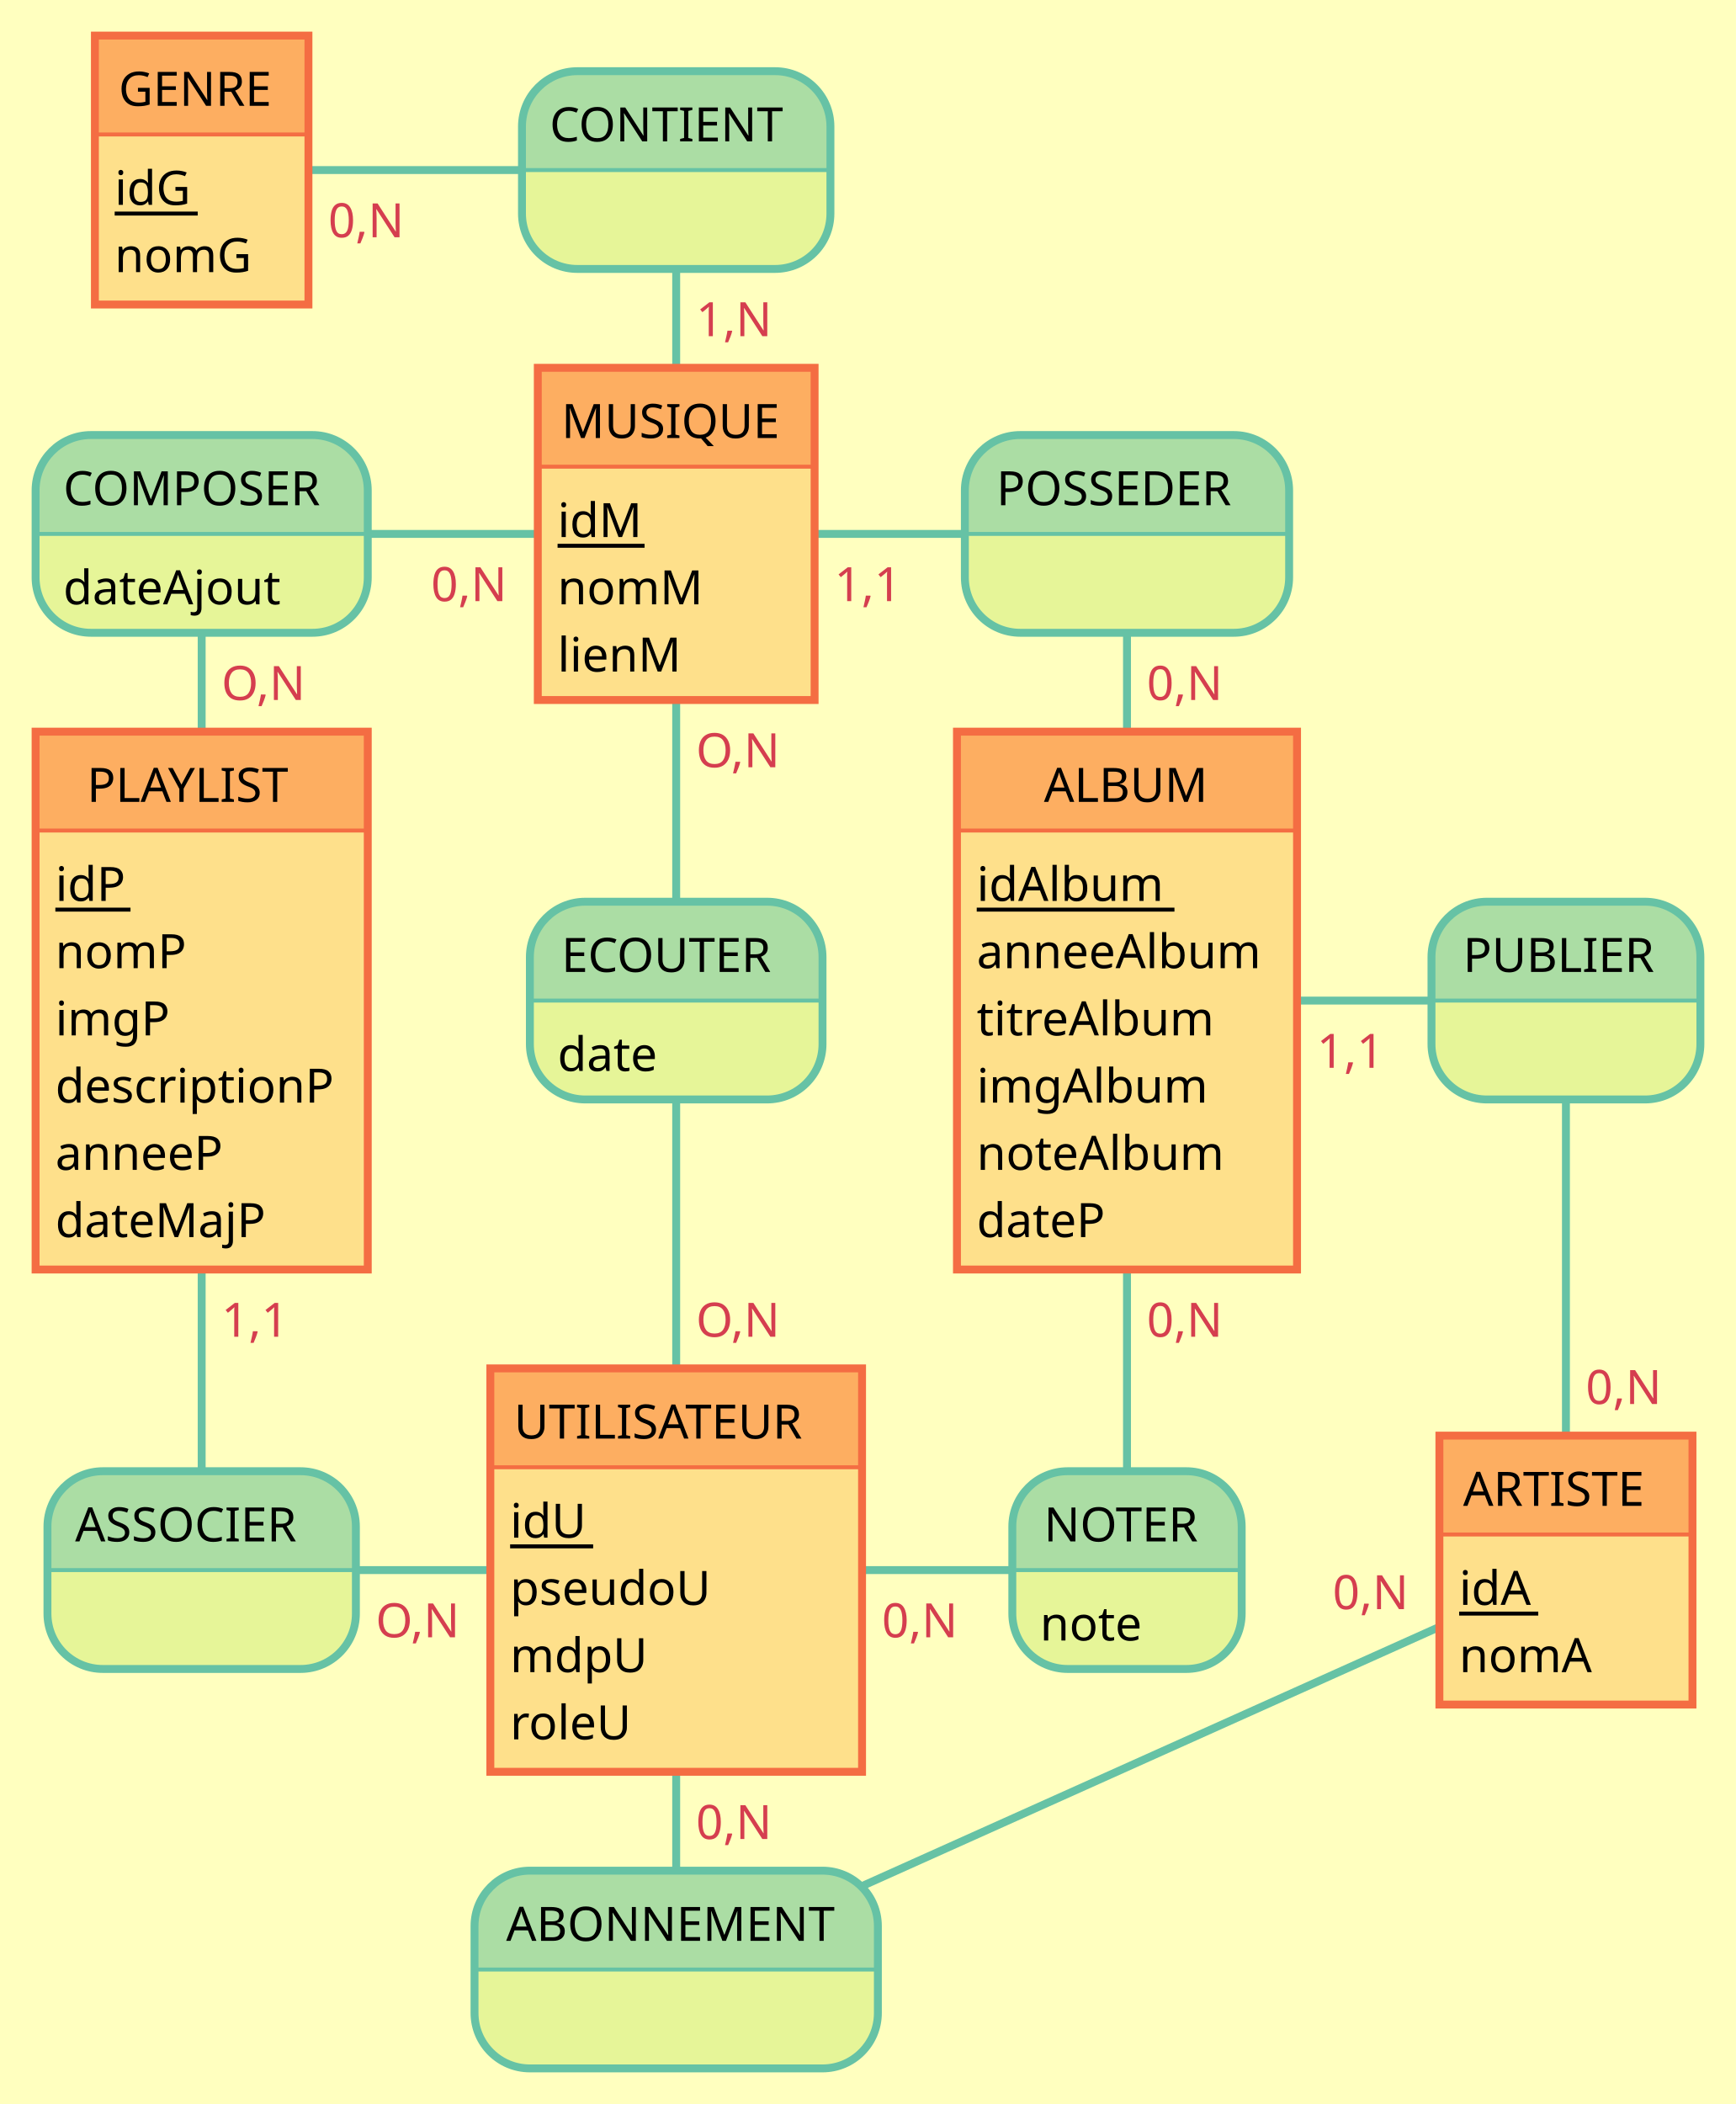
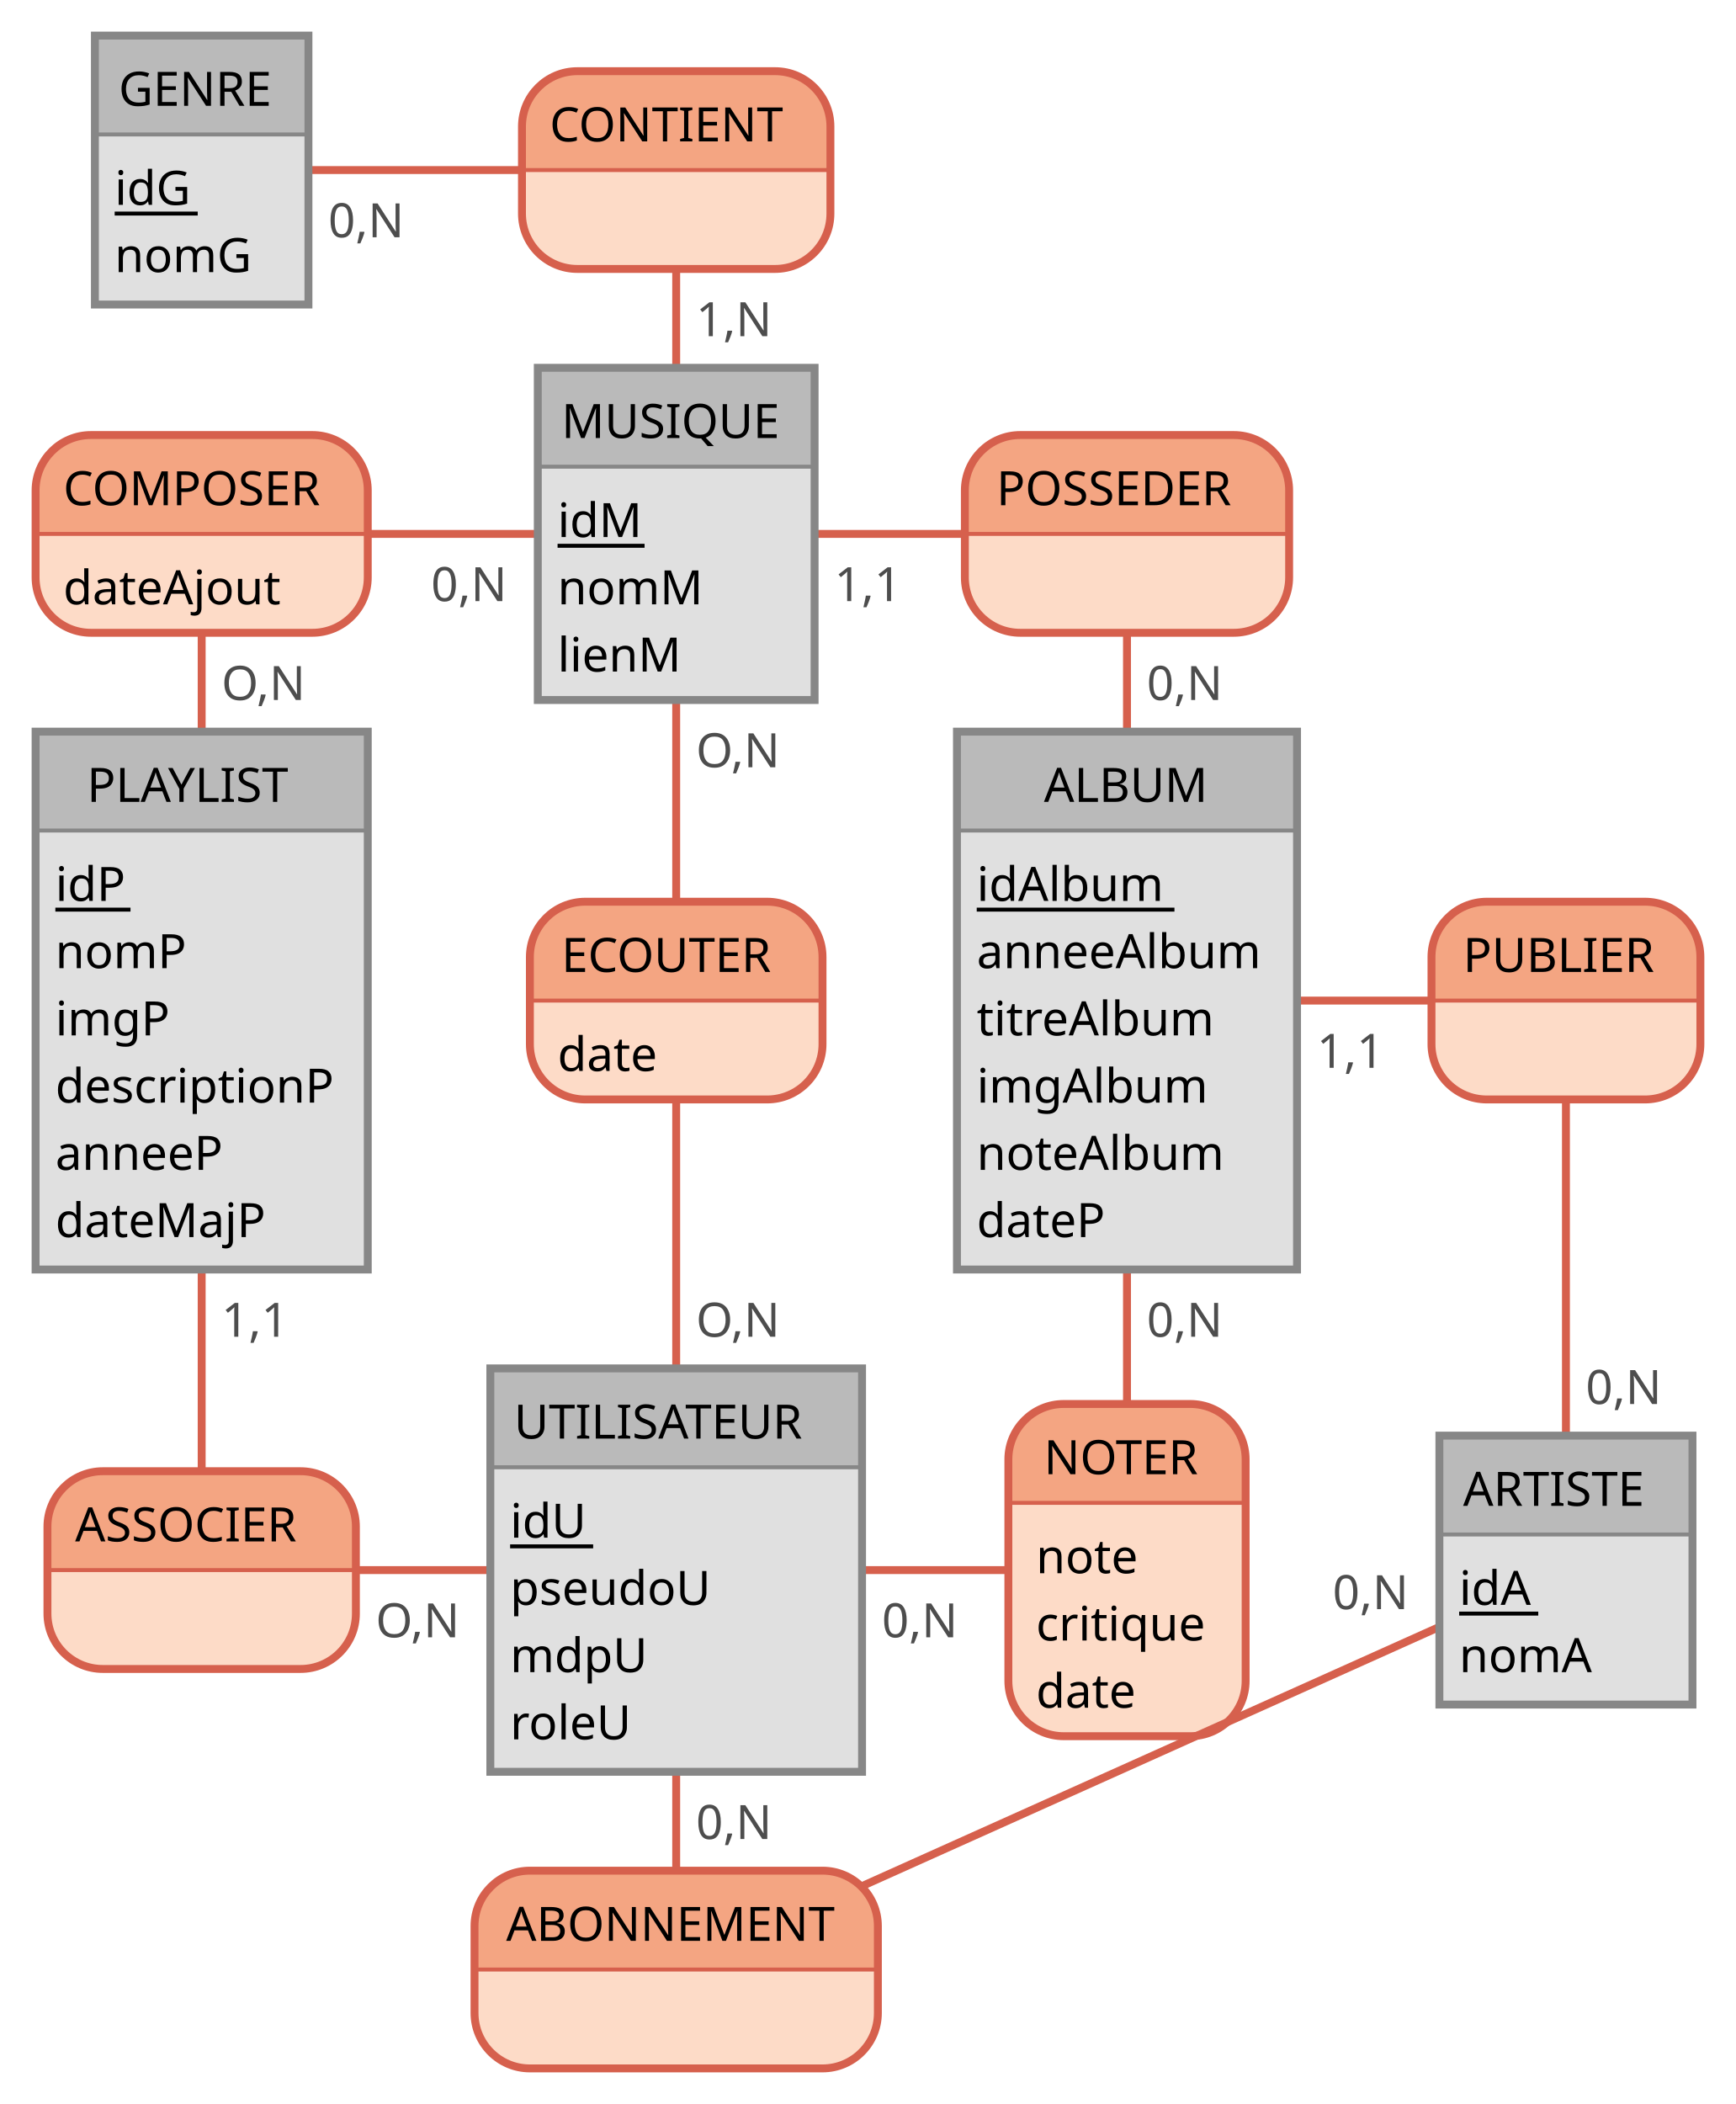
<svg xmlns="http://www.w3.org/2000/svg" width="439" height="532" viewBox="0 0 439 532">
-   <rect x="0" y="0" width="439" height="532" fill="#ffffbf" stroke="none" stroke-width="0" />
+   <rect x="0" y="0" width="439" height="532" fill="#ffffff" stroke="none" stroke-width="0" />
  <g>
-     <line x1="171" y1="135" x2="171" y2="43" stroke="#66c2a5" stroke-width="2" />
-     <line x1="51" y1="43" x2="171" y2="43" stroke="#66c2a5" stroke-width="2" />
+     <line x1="171" y1="135" x2="171" y2="43" stroke="#d6604d" stroke-width="2" />
+     <line x1="51" y1="43" x2="171" y2="43" stroke="#d6604d" stroke-width="2" />
    <g>
-       <path d="M196 18 a14 14 90 0 1 14 14 V43 h-78 V32 a14 14 90 0 1 14 -14" fill="#abdda4" stroke="#abdda4" stroke-width="0" />
-       <path d="M210 43 v11 a14 14 90 0 1 -14 14 H146 a14 14 90 0 1 -14 -14 V43 H78" fill="#e6f598" stroke="#e6f598" stroke-width="0" />
-       <rect x="132" y="18" width="78" height="50" fill="none" rx="14" stroke="#66c2a5" stroke-width="2" />
-       <line x1="132" y1="43" x2="210" y2="43" stroke="#66c2a5" stroke-width="1" />
+       <path d="M196 18 a14 14 90 0 1 14 14 V43 h-78 V32 a14 14 90 0 1 14 -14" fill="#f4a582" stroke="#f4a582" stroke-width="0" />
+       <path d="M210 43 v11 a14 14 90 0 1 -14 14 H146 a14 14 90 0 1 -14 -14 V43 H78" fill="#fddbc7" stroke="#fddbc7" stroke-width="0" />
+       <rect x="132" y="18" width="78" height="50" fill="none" rx="14" stroke="#d6604d" stroke-width="2" />
+       <line x1="132" y1="43" x2="210" y2="43" stroke="#d6604d" stroke-width="1" />
      <text x="139" y="35.75" fill="#000000" font-family="Verdana" font-size="12">CONTIENT</text>
    </g>
-     <text x="176" y="85" fill="#d53e4f" font-family="Verdana" font-size="12">1,N</text>
-     <text x="83" y="60" fill="#d53e4f" font-family="Verdana" font-size="12">0,N</text>
+     <text x="176" y="85" fill="#4d4d4d" font-family="Verdana" font-size="12">1,N</text>
+     <text x="83" y="60" fill="#4d4d4d" font-family="Verdana" font-size="12">0,N</text>
  </g>
  <g>
-     <line x1="51" y1="253" x2="51" y2="135" stroke="#66c2a5" stroke-width="2" />
-     <line x1="171" y1="135" x2="51" y2="135" stroke="#66c2a5" stroke-width="2" />
+     <line x1="51" y1="253" x2="51" y2="135" stroke="#d6604d" stroke-width="2" />
+     <line x1="171" y1="135" x2="51" y2="135" stroke="#d6604d" stroke-width="2" />
    <g>
-       <path d="M79 110 a14 14 90 0 1 14 14 V135 h-84 V124 a14 14 90 0 1 14 -14" fill="#abdda4" stroke="#abdda4" stroke-width="0" />
-       <path d="M93 135 v11 a14 14 90 0 1 -14 14 H23 a14 14 90 0 1 -14 -14 V135 H84" fill="#e6f598" stroke="#e6f598" stroke-width="0" />
-       <rect x="9" y="110" width="84" height="50" fill="none" rx="14" stroke="#66c2a5" stroke-width="2" />
-       <line x1="9" y1="135" x2="93" y2="135" stroke="#66c2a5" stroke-width="1" />
+       <path d="M79 110 a14 14 90 0 1 14 14 V135 h-84 V124 a14 14 90 0 1 14 -14" fill="#f4a582" stroke="#f4a582" stroke-width="0" />
+       <path d="M93 135 v11 a14 14 90 0 1 -14 14 H23 a14 14 90 0 1 -14 -14 V135 H84" fill="#fddbc7" stroke="#fddbc7" stroke-width="0" />
+       <rect x="9" y="110" width="84" height="50" fill="none" rx="14" stroke="#d6604d" stroke-width="2" />
+       <line x1="9" y1="135" x2="93" y2="135" stroke="#d6604d" stroke-width="1" />
      <text x="16" y="127.75" fill="#000000" font-family="Verdana" font-size="12">COMPOSER</text>
      <text x="16" y="152.8" fill="#000000" font-family="Verdana" font-size="12">dateAjout</text>
    </g>
-     <text x="56" y="177" fill="#d53e4f" font-family="Verdana" font-size="12">O,N</text>
-     <text x="109" y="152" fill="#d53e4f" font-family="Verdana" font-size="12">0,N</text>
+     <text x="56" y="177" fill="#4d4d4d" font-family="Verdana" font-size="12">O,N</text>
+     <text x="109" y="152" fill="#4d4d4d" font-family="Verdana" font-size="12">0,N</text>
  </g>
  <g>
-     <line x1="285" y1="253" x2="285" y2="135" stroke="#66c2a5" stroke-width="2" />
-     <line x1="171" y1="135" x2="285" y2="135" stroke="#66c2a5" stroke-width="2" />
+     <line x1="285" y1="253" x2="285" y2="135" stroke="#d6604d" stroke-width="2" />
+     <line x1="171" y1="135" x2="285" y2="135" stroke="#d6604d" stroke-width="2" />
    <g>
-       <path d="M312 110 a14 14 90 0 1 14 14 V135 h-82 V124 a14 14 90 0 1 14 -14" fill="#abdda4" stroke="#abdda4" stroke-width="0" />
-       <path d="M326 135 v11 a14 14 90 0 1 -14 14 H258 a14 14 90 0 1 -14 -14 V135 H82" fill="#e6f598" stroke="#e6f598" stroke-width="0" />
-       <rect x="244" y="110" width="82" height="50" fill="none" rx="14" stroke="#66c2a5" stroke-width="2" />
-       <line x1="244" y1="135" x2="326" y2="135" stroke="#66c2a5" stroke-width="1" />
+       <path d="M312 110 a14 14 90 0 1 14 14 V135 h-82 V124 a14 14 90 0 1 14 -14" fill="#f4a582" stroke="#f4a582" stroke-width="0" />
+       <path d="M326 135 v11 a14 14 90 0 1 -14 14 H258 a14 14 90 0 1 -14 -14 V135 H82" fill="#fddbc7" stroke="#fddbc7" stroke-width="0" />
+       <rect x="244" y="110" width="82" height="50" fill="none" rx="14" stroke="#d6604d" stroke-width="2" />
+       <line x1="244" y1="135" x2="326" y2="135" stroke="#d6604d" stroke-width="1" />
      <text x="252" y="127.75" fill="#000000" font-family="Verdana" font-size="12">POSSEDER</text>
    </g>
-     <text x="290" y="177" fill="#d53e4f" font-family="Verdana" font-size="12">0,N</text>
-     <text x="211" y="152" fill="#d53e4f" font-family="Verdana" font-size="12">1,1</text>
+     <text x="290" y="177" fill="#4d4d4d" font-family="Verdana" font-size="12">0,N</text>
+     <text x="211" y="152" fill="#4d4d4d" font-family="Verdana" font-size="12">1,1</text>
  </g>
  <g>
-     <line x1="171" y1="397" x2="171" y2="253" stroke="#66c2a5" stroke-width="2" />
-     <line x1="171" y1="135" x2="171" y2="253" stroke="#66c2a5" stroke-width="2" />
+     <line x1="171" y1="397" x2="171" y2="253" stroke="#d6604d" stroke-width="2" />
+     <line x1="171" y1="135" x2="171" y2="253" stroke="#d6604d" stroke-width="2" />
    <g>
-       <path d="M194 228 a14 14 90 0 1 14 14 V253 h-74 V242 a14 14 90 0 1 14 -14" fill="#abdda4" stroke="#abdda4" stroke-width="0" />
-       <path d="M208 253 v11 a14 14 90 0 1 -14 14 H148 a14 14 90 0 1 -14 -14 V253 H74" fill="#e6f598" stroke="#e6f598" stroke-width="0" />
-       <rect x="134" y="228" width="74" height="50" fill="none" rx="14" stroke="#66c2a5" stroke-width="2" />
-       <line x1="134" y1="253" x2="208" y2="253" stroke="#66c2a5" stroke-width="1" />
+       <path d="M194 228 a14 14 90 0 1 14 14 V253 h-74 V242 a14 14 90 0 1 14 -14" fill="#f4a582" stroke="#f4a582" stroke-width="0" />
+       <path d="M208 253 v11 a14 14 90 0 1 -14 14 H148 a14 14 90 0 1 -14 -14 V253 H74" fill="#fddbc7" stroke="#fddbc7" stroke-width="0" />
+       <rect x="134" y="228" width="74" height="50" fill="none" rx="14" stroke="#d6604d" stroke-width="2" />
+       <line x1="134" y1="253" x2="208" y2="253" stroke="#d6604d" stroke-width="1" />
      <text x="142" y="245.75" fill="#000000" font-family="Verdana" font-size="12">ECOUTER</text>
      <text x="141" y="270.8" fill="#000000" font-family="Verdana" font-size="12">date</text>
    </g>
-     <text x="176" y="338" fill="#d53e4f" font-family="Verdana" font-size="12">O,N</text>
-     <text x="176" y="194" fill="#d53e4f" font-family="Verdana" font-size="12">O,N</text>
+     <text x="176" y="338" fill="#4d4d4d" font-family="Verdana" font-size="12">O,N</text>
+     <text x="176" y="194" fill="#4d4d4d" font-family="Verdana" font-size="12">O,N</text>
  </g>
  <g>
-     <line x1="396" y1="397" x2="396" y2="253" stroke="#66c2a5" stroke-width="2" />
-     <line x1="285" y1="253" x2="396" y2="253" stroke="#66c2a5" stroke-width="2" />
+     <line x1="396" y1="397" x2="396" y2="253" stroke="#d6604d" stroke-width="2" />
+     <line x1="285" y1="253" x2="396" y2="253" stroke="#d6604d" stroke-width="2" />
    <g>
-       <path d="M416 228 a14 14 90 0 1 14 14 V253 h-68 V242 a14 14 90 0 1 14 -14" fill="#abdda4" stroke="#abdda4" stroke-width="0" />
-       <path d="M430 253 v11 a14 14 90 0 1 -14 14 H376 a14 14 90 0 1 -14 -14 V253 H68" fill="#e6f598" stroke="#e6f598" stroke-width="0" />
-       <rect x="362" y="228" width="68" height="50" fill="none" rx="14" stroke="#66c2a5" stroke-width="2" />
-       <line x1="362" y1="253" x2="430" y2="253" stroke="#66c2a5" stroke-width="1" />
+       <path d="M416 228 a14 14 90 0 1 14 14 V253 h-68 V242 a14 14 90 0 1 14 -14" fill="#f4a582" stroke="#f4a582" stroke-width="0" />
+       <path d="M430 253 v11 a14 14 90 0 1 -14 14 H376 a14 14 90 0 1 -14 -14 V253 H68" fill="#fddbc7" stroke="#fddbc7" stroke-width="0" />
+       <rect x="362" y="228" width="68" height="50" fill="none" rx="14" stroke="#d6604d" stroke-width="2" />
+       <line x1="362" y1="253" x2="430" y2="253" stroke="#d6604d" stroke-width="1" />
      <text x="370" y="245.75" fill="#000000" font-family="Verdana" font-size="12">PUBLIER</text>
    </g>
-     <text x="401" y="355" fill="#d53e4f" font-family="Verdana" font-size="12">0,N</text>
-     <text x="333" y="270" fill="#d53e4f" font-family="Verdana" font-size="12">1,1</text>
+     <text x="401" y="355" fill="#4d4d4d" font-family="Verdana" font-size="12">0,N</text>
+     <text x="333" y="270" fill="#4d4d4d" font-family="Verdana" font-size="12">1,1</text>
  </g>
  <g>
-     <line x1="171" y1="397" x2="51" y2="397" stroke="#66c2a5" stroke-width="2" />
-     <line x1="51" y1="253" x2="51" y2="397" stroke="#66c2a5" stroke-width="2" />
+     <line x1="171" y1="397" x2="51" y2="397" stroke="#d6604d" stroke-width="2" />
+     <line x1="51" y1="253" x2="51" y2="397" stroke="#d6604d" stroke-width="2" />
    <g>
-       <path d="M76 372 a14 14 90 0 1 14 14 V397 h-78 V386 a14 14 90 0 1 14 -14" fill="#abdda4" stroke="#abdda4" stroke-width="0" />
-       <path d="M90 397 v11 a14 14 90 0 1 -14 14 H26 a14 14 90 0 1 -14 -14 V397 H78" fill="#e6f598" stroke="#e6f598" stroke-width="0" />
-       <rect x="12" y="372" width="78" height="50" fill="none" rx="14" stroke="#66c2a5" stroke-width="2" />
-       <line x1="12" y1="397" x2="90" y2="397" stroke="#66c2a5" stroke-width="1" />
+       <path d="M76 372 a14 14 90 0 1 14 14 V397 h-78 V386 a14 14 90 0 1 14 -14" fill="#f4a582" stroke="#f4a582" stroke-width="0" />
+       <path d="M90 397 v11 a14 14 90 0 1 -14 14 H26 a14 14 90 0 1 -14 -14 V397 H78" fill="#fddbc7" stroke="#fddbc7" stroke-width="0" />
+       <rect x="12" y="372" width="78" height="50" fill="none" rx="14" stroke="#d6604d" stroke-width="2" />
+       <line x1="12" y1="397" x2="90" y2="397" stroke="#d6604d" stroke-width="1" />
      <text x="19" y="389.75" fill="#000000" font-family="Verdana" font-size="12">ASSOCIER</text>
    </g>
-     <text x="95" y="414" fill="#d53e4f" font-family="Verdana" font-size="12">O,N</text>
-     <text x="56" y="338" fill="#d53e4f" font-family="Verdana" font-size="12">1,1</text>
+     <text x="95" y="414" fill="#4d4d4d" font-family="Verdana" font-size="12">O,N</text>
+     <text x="56" y="338" fill="#4d4d4d" font-family="Verdana" font-size="12">1,1</text>
  </g>
  <g>
-     <line x1="171" y1="397" x2="285" y2="397" stroke="#66c2a5" stroke-width="2" />
-     <line x1="285" y1="253" x2="285" y2="397" stroke="#66c2a5" stroke-width="2" />
+     <line x1="171" y1="397" x2="285" y2="397" stroke="#d6604d" stroke-width="2" />
+     <line x1="285" y1="253" x2="285" y2="397" stroke="#d6604d" stroke-width="2" />
    <g>
-       <path d="M300 372 a14 14 90 0 1 14 14 V397 h-58 V386 a14 14 90 0 1 14 -14" fill="#abdda4" stroke="#abdda4" stroke-width="0" />
-       <path d="M314 397 v11 a14 14 90 0 1 -14 14 H270 a14 14 90 0 1 -14 -14 V397 H58" fill="#e6f598" stroke="#e6f598" stroke-width="0" />
-       <rect x="256" y="372" width="58" height="50" fill="none" rx="14" stroke="#66c2a5" stroke-width="2" />
-       <line x1="256" y1="397" x2="314" y2="397" stroke="#66c2a5" stroke-width="1" />
-       <text x="264" y="389.75" fill="#000000" font-family="Verdana" font-size="12">NOTER</text>
-       <text x="263" y="414.8" fill="#000000" font-family="Verdana" font-size="12">note</text>
+       <path d="M301 355 a14 14 90 0 1 14 14 V380 h-60 V369 a14 14 90 0 1 14 -14" fill="#f4a582" stroke="#f4a582" stroke-width="0" />
+       <path d="M315 380 v45 a14 14 90 0 1 -14 14 H269 a14 14 90 0 1 -14 -14 V380 H60" fill="#fddbc7" stroke="#fddbc7" stroke-width="0" />
+       <rect x="255" y="355" width="60" height="84" fill="none" rx="14" stroke="#d6604d" stroke-width="2" />
+       <line x1="255" y1="380" x2="315" y2="380" stroke="#d6604d" stroke-width="1" />
+       <text x="264" y="372.75" fill="#000000" font-family="Verdana" font-size="12">NOTER</text>
+       <text x="262" y="397.8" fill="#000000" font-family="Verdana" font-size="12">note</text>
+       <text x="262" y="414.8" fill="#000000" font-family="Verdana" font-size="12">critique</text>
+       <text x="262" y="431.8" fill="#000000" font-family="Verdana" font-size="12">date</text>
    </g>
-     <text x="223" y="414" fill="#d53e4f" font-family="Verdana" font-size="12">0,N</text>
-     <text x="290" y="338" fill="#d53e4f" font-family="Verdana" font-size="12">0,N</text>
+     <text x="223" y="414" fill="#4d4d4d" font-family="Verdana" font-size="12">0,N</text>
+     <text x="290" y="338" fill="#4d4d4d" font-family="Verdana" font-size="12">0,N</text>
  </g>
  <g>
-     <line x1="171" y1="397" x2="171" y2="498" stroke="#66c2a5" stroke-width="2" />
-     <line x1="396" y1="397" x2="171" y2="498" stroke="#66c2a5" stroke-width="2" />
+     <line x1="171" y1="397" x2="171" y2="498" stroke="#d6604d" stroke-width="2" />
+     <line x1="396" y1="397" x2="171" y2="498" stroke="#d6604d" stroke-width="2" />
    <g>
-       <path d="M208 473 a14 14 90 0 1 14 14 V498 h-102 V487 a14 14 90 0 1 14 -14" fill="#abdda4" stroke="#abdda4" stroke-width="0" />
-       <path d="M222 498 v11 a14 14 90 0 1 -14 14 H134 a14 14 90 0 1 -14 -14 V498 H102" fill="#e6f598" stroke="#e6f598" stroke-width="0" />
-       <rect x="120" y="473" width="102" height="50" fill="none" rx="14" stroke="#66c2a5" stroke-width="2" />
-       <line x1="120" y1="498" x2="222" y2="498" stroke="#66c2a5" stroke-width="1" />
+       <path d="M208 473 a14 14 90 0 1 14 14 V498 h-102 V487 a14 14 90 0 1 14 -14" fill="#f4a582" stroke="#f4a582" stroke-width="0" />
+       <path d="M222 498 v11 a14 14 90 0 1 -14 14 H134 a14 14 90 0 1 -14 -14 V498 H102" fill="#fddbc7" stroke="#fddbc7" stroke-width="0" />
+       <rect x="120" y="473" width="102" height="50" fill="none" rx="14" stroke="#d6604d" stroke-width="2" />
+       <line x1="120" y1="498" x2="222" y2="498" stroke="#d6604d" stroke-width="1" />
      <text x="128" y="490.75" fill="#000000" font-family="Verdana" font-size="12">ABONNEMENT</text>
    </g>
-     <text x="176" y="465" fill="#d53e4f" font-family="Verdana" font-size="12">0,N</text>
-     <text x="337" y="406.88" fill="#d53e4f" font-family="Verdana" font-size="12">0,N</text>
+     <text x="176" y="465" fill="#4d4d4d" font-family="Verdana" font-size="12">0,N</text>
+     <text x="337" y="406.88" fill="#4d4d4d" font-family="Verdana" font-size="12">0,N</text>
  </g>
  <g>
    <g>
-       <rect x="24" y="9" width="54" height="25" fill="#fdae61" stroke="none" stroke-width="0" opacity="1" />
-       <rect x="24" y="34" width="54" height="43" fill="#fee08b" stroke="none" stroke-width="0" opacity="1" />
-       <rect x="24" y="9" width="54" height="68" fill="none" stroke="#f46d43" stroke-width="2" opacity="1" />
-       <line x1="24" y1="34" x2="78" y2="34" stroke="#f46d43" stroke-width="1" />
+       <rect x="24" y="9" width="54" height="25" fill="#bababa" stroke="none" stroke-width="0" opacity="1" />
+       <rect x="24" y="34" width="54" height="43" fill="#e0e0e0" stroke="none" stroke-width="0" opacity="1" />
+       <rect x="24" y="9" width="54" height="68" fill="none" stroke="#878787" stroke-width="2" opacity="1" />
+       <line x1="24" y1="34" x2="78" y2="34" stroke="#878787" stroke-width="1" />
    </g>
    <text x="30" y="26.75" fill="#000000" font-family="Verdana" font-size="12">GENRE</text>
    <text x="29" y="51.8" fill="#000000" font-family="Verdana" font-size="12">idG</text>
    <line x1="29" y1="54" x2="50" y2="54" stroke="#000000" stroke-width="1" />
    <text x="29" y="68.8" fill="#000000" font-family="Verdana" font-size="12">nomG</text>
  </g>
  <g>
    <g>
-       <rect x="136" y="93" width="70" height="25" fill="#fdae61" stroke="none" stroke-width="0" opacity="1" />
-       <rect x="136" y="118" width="70" height="59" fill="#fee08b" stroke="none" stroke-width="0" opacity="1" />
-       <rect x="136" y="93" width="70" height="84" fill="none" stroke="#f46d43" stroke-width="2" opacity="1" />
-       <line x1="136" y1="118" x2="206" y2="118" stroke="#f46d43" stroke-width="1" />
+       <rect x="136" y="93" width="70" height="25" fill="#bababa" stroke="none" stroke-width="0" opacity="1" />
+       <rect x="136" y="118" width="70" height="59" fill="#e0e0e0" stroke="none" stroke-width="0" opacity="1" />
+       <rect x="136" y="93" width="70" height="84" fill="none" stroke="#878787" stroke-width="2" opacity="1" />
+       <line x1="136" y1="118" x2="206" y2="118" stroke="#878787" stroke-width="1" />
    </g>
    <text x="142" y="110.75" fill="#000000" font-family="Verdana" font-size="12">MUSIQUE</text>
    <text x="141" y="135.8" fill="#000000" font-family="Verdana" font-size="12">idM</text>
    <line x1="141" y1="138" x2="163" y2="138" stroke="#000000" stroke-width="1" />
    <text x="141" y="152.8" fill="#000000" font-family="Verdana" font-size="12">nomM</text>
    <text x="141" y="169.8" fill="#000000" font-family="Verdana" font-size="12">lienM</text>
  </g>
  <g>
    <g>
-       <rect x="9" y="185" width="84" height="25" fill="#fdae61" stroke="none" stroke-width="0" opacity="1" />
-       <rect x="9" y="210" width="84" height="111" fill="#fee08b" stroke="none" stroke-width="0" opacity="1" />
-       <rect x="9" y="185" width="84" height="136" fill="none" stroke="#f46d43" stroke-width="2" opacity="1" />
-       <line x1="9" y1="210" x2="93" y2="210" stroke="#f46d43" stroke-width="1" />
+       <rect x="9" y="185" width="84" height="25" fill="#bababa" stroke="none" stroke-width="0" opacity="1" />
+       <rect x="9" y="210" width="84" height="111" fill="#e0e0e0" stroke="none" stroke-width="0" opacity="1" />
+       <rect x="9" y="185" width="84" height="136" fill="none" stroke="#878787" stroke-width="2" opacity="1" />
+       <line x1="9" y1="210" x2="93" y2="210" stroke="#878787" stroke-width="1" />
    </g>
    <text x="22" y="202.75" fill="#000000" font-family="Verdana" font-size="12">PLAYLIST</text>
    <text x="14" y="227.8" fill="#000000" font-family="Verdana" font-size="12">idP</text>
    <line x1="14" y1="230" x2="33" y2="230" stroke="#000000" stroke-width="1" />
    <text x="14" y="244.8" fill="#000000" font-family="Verdana" font-size="12">nomP</text>
    <text x="14" y="261.8" fill="#000000" font-family="Verdana" font-size="12">imgP</text>
    <text x="14" y="278.8" fill="#000000" font-family="Verdana" font-size="12">descriptionP</text>
    <text x="14" y="295.8" fill="#000000" font-family="Verdana" font-size="12">anneeP</text>
    <text x="14" y="312.8" fill="#000000" font-family="Verdana" font-size="12">dateMajP</text>
  </g>
  <g>
    <g>
-       <rect x="242" y="185" width="86" height="25" fill="#fdae61" stroke="none" stroke-width="0" opacity="1" />
-       <rect x="242" y="210" width="86" height="111" fill="#fee08b" stroke="none" stroke-width="0" opacity="1" />
-       <rect x="242" y="185" width="86" height="136" fill="none" stroke="#f46d43" stroke-width="2" opacity="1" />
-       <line x1="242" y1="210" x2="328" y2="210" stroke="#f46d43" stroke-width="1" />
+       <rect x="242" y="185" width="86" height="25" fill="#bababa" stroke="none" stroke-width="0" opacity="1" />
+       <rect x="242" y="210" width="86" height="111" fill="#e0e0e0" stroke="none" stroke-width="0" opacity="1" />
+       <rect x="242" y="185" width="86" height="136" fill="none" stroke="#878787" stroke-width="2" opacity="1" />
+       <line x1="242" y1="210" x2="328" y2="210" stroke="#878787" stroke-width="1" />
    </g>
    <text x="264" y="202.75" fill="#000000" font-family="Verdana" font-size="12">ALBUM</text>
    <text x="247" y="227.8" fill="#000000" font-family="Verdana" font-size="12">idAlbum</text>
    <line x1="247" y1="230" x2="297" y2="230" stroke="#000000" stroke-width="1" />
    <text x="247" y="244.8" fill="#000000" font-family="Verdana" font-size="12">anneeAlbum</text>
    <text x="247" y="261.8" fill="#000000" font-family="Verdana" font-size="12">titreAlbum</text>
    <text x="247" y="278.8" fill="#000000" font-family="Verdana" font-size="12">imgAlbum</text>
    <text x="247" y="295.8" fill="#000000" font-family="Verdana" font-size="12">noteAlbum</text>
    <text x="247" y="312.8" fill="#000000" font-family="Verdana" font-size="12">dateP</text>
  </g>
  <g>
    <g>
-       <rect x="124" y="346" width="94" height="25" fill="#fdae61" stroke="none" stroke-width="0" opacity="1" />
-       <rect x="124" y="371" width="94" height="77" fill="#fee08b" stroke="none" stroke-width="0" opacity="1" />
-       <rect x="124" y="346" width="94" height="102" fill="none" stroke="#f46d43" stroke-width="2" opacity="1" />
-       <line x1="124" y1="371" x2="218" y2="371" stroke="#f46d43" stroke-width="1" />
+       <rect x="124" y="346" width="94" height="25" fill="#bababa" stroke="none" stroke-width="0" opacity="1" />
+       <rect x="124" y="371" width="94" height="77" fill="#e0e0e0" stroke="none" stroke-width="0" opacity="1" />
+       <rect x="124" y="346" width="94" height="102" fill="none" stroke="#878787" stroke-width="2" opacity="1" />
+       <line x1="124" y1="371" x2="218" y2="371" stroke="#878787" stroke-width="1" />
    </g>
    <text x="130" y="363.75" fill="#000000" font-family="Verdana" font-size="12">UTILISATEUR</text>
    <text x="129" y="388.8" fill="#000000" font-family="Verdana" font-size="12">idU</text>
    <line x1="129" y1="391" x2="150" y2="391" stroke="#000000" stroke-width="1" />
    <text x="129" y="405.8" fill="#000000" font-family="Verdana" font-size="12">pseudoU</text>
    <text x="129" y="422.8" fill="#000000" font-family="Verdana" font-size="12">mdpU</text>
    <text x="129" y="439.8" fill="#000000" font-family="Verdana" font-size="12">roleU</text>
  </g>
  <g>
    <g>
-       <rect x="364" y="363" width="64" height="25" fill="#fdae61" stroke="none" stroke-width="0" opacity="1" />
-       <rect x="364" y="388" width="64" height="43" fill="#fee08b" stroke="none" stroke-width="0" opacity="1" />
-       <rect x="364" y="363" width="64" height="68" fill="none" stroke="#f46d43" stroke-width="2" opacity="1" />
-       <line x1="364" y1="388" x2="428" y2="388" stroke="#f46d43" stroke-width="1" />
+       <rect x="364" y="363" width="64" height="25" fill="#bababa" stroke="none" stroke-width="0" opacity="1" />
+       <rect x="364" y="388" width="64" height="43" fill="#e0e0e0" stroke="none" stroke-width="0" opacity="1" />
+       <rect x="364" y="363" width="64" height="68" fill="none" stroke="#878787" stroke-width="2" opacity="1" />
+       <line x1="364" y1="388" x2="428" y2="388" stroke="#878787" stroke-width="1" />
    </g>
    <text x="370" y="380.75" fill="#000000" font-family="Verdana" font-size="12">ARTISTE</text>
    <text x="369" y="405.8" fill="#000000" font-family="Verdana" font-size="12">idA</text>
    <line x1="369" y1="408" x2="389" y2="408" stroke="#000000" stroke-width="1" />
    <text x="369" y="422.8" fill="#000000" font-family="Verdana" font-size="12">nomA</text>
  </g>
</svg>
